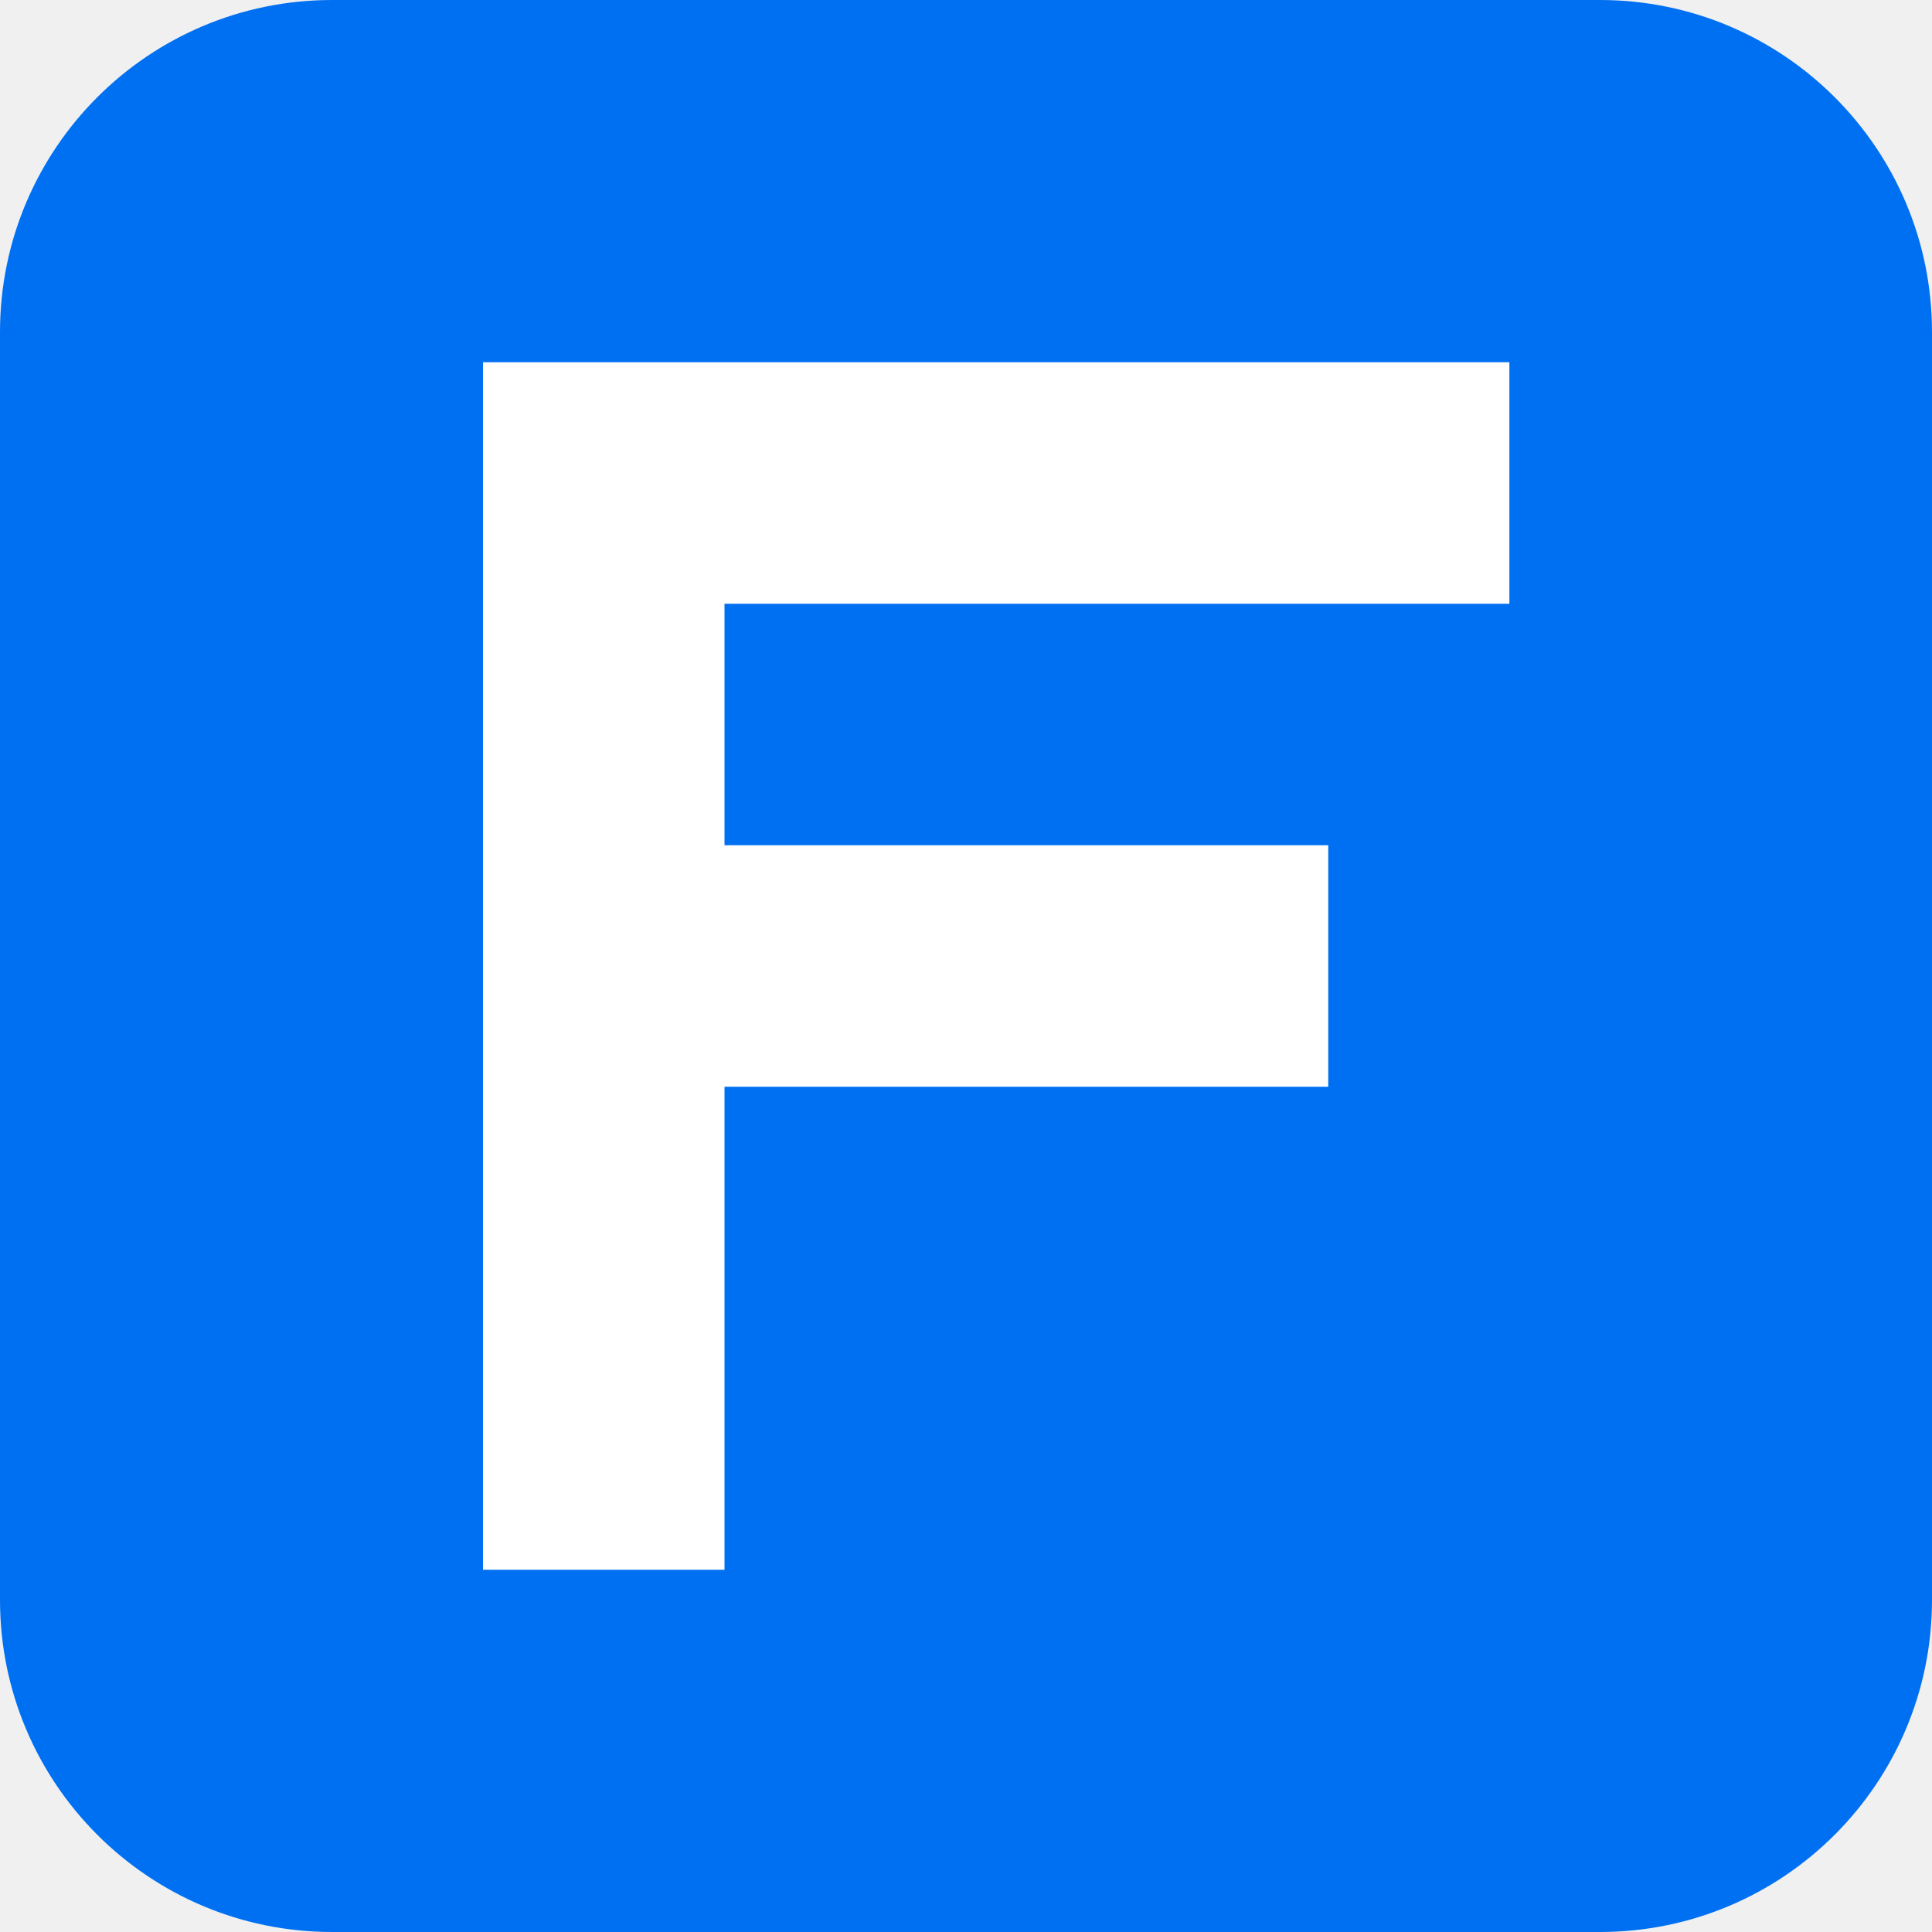
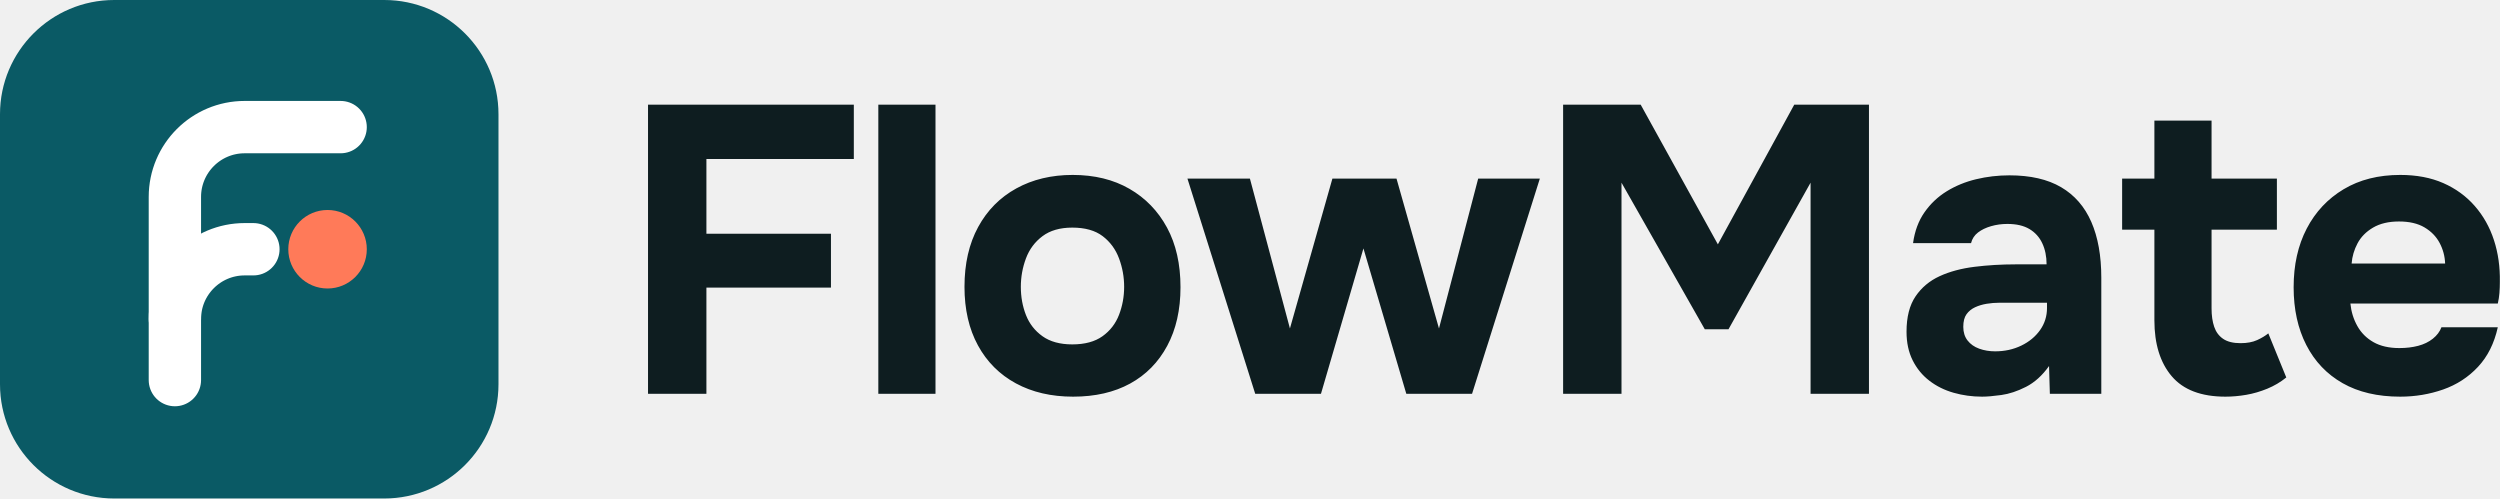
- <svg xmlns="http://www.w3.org/2000/svg" width="128" height="128" viewBox="0 0 128 128">
-   <rect width="128" height="128" rx="22" fill="#0070F2" />
-   <path d="M 32 24 H 100 V 40 H 48 V 56 H 88 V 72 H 48 V 104 H 32 Z" fill="white" />
+ <svg xmlns="http://www.w3.org/2000/svg" viewBox="0 0 240.73 48" width="240.73" height="48" role="img" aria-label="FlowMate">
+   <g transform="translate(0 0) scale(1)">
+     <rect width="48" height="48" rx="11" fill="#0a5a65" />
+     <g transform="translate(24.4 24) scale(.84) translate(-24 -24)">
+       <g fill="none" stroke="#ffffff" stroke-width="6" stroke-linecap="round" stroke-linejoin="round">
+         <path d="M15 39V18a8 8 0 0 1 8-8h11" />
+         <path d="M15 32a8 8 0 0 1 8-8h1" />
+       </g>
+       <circle cx="32.5" cy="24" r="4.5" fill="#ff7a59" />
+     </g>
+   </g>
+   <path transform="translate(59.45 37.92) scale(0.03932)" d="M75 0V-708H579V-575H218V-392H523V-260H218V0ZM639.0 0V-708H779.0V0ZM1116.0 7Q1036.0 7 976.0 -25.5Q916.0 -58 883.0 -118.5Q850.0 -179 850.0 -262Q850.0 -347 883.5 -408.5Q917.0 -470 977.0 -503.0Q1037.0 -536 1115.0 -536Q1195.0 -536 1254.0 -502.0Q1313.0 -468 1346.0 -407.0Q1379.0 -346 1379.0 -261Q1379.0 -178 1346.5 -117.5Q1314.0 -57 1255.5 -25.0Q1197.0 7 1116.0 7ZM1114.0 -121Q1160.0 -121 1188.0 -141.0Q1216.0 -161 1228.5 -193.5Q1241.0 -226 1241.0 -262Q1241.0 -298 1228.5 -331.5Q1216.0 -365 1188.5 -386.0Q1161.0 -407 1114.0 -407Q1069.0 -407 1041.0 -386.0Q1013.0 -365 1000.5 -331.5Q988.0 -298 988.0 -262Q988.0 -225 1000.5 -193.0Q1013.0 -161 1041.0 -141.0Q1069.0 -121 1114.0 -121ZM1562.0 0 1396.0 -527H1549.0L1647.0 -160L1751.0 -527H1908.0L2012.0 -160L2108.0 -527H2259.0L2093.0 0H1932.0L1827.0 -356L1723.0 0ZM2316.0 0V-708H2506.0L2695.0 -366L2882.0 -708H3065.0V0H2922.0V-517L2721.0 -158H2663.0L2459.0 -517V0ZM3342.0 7Q3306.0 7 3272.5 -2.5Q3239.0 -12 3213.0 -32.0Q3187.0 -52 3172.0 -82.0Q3157.0 -112 3157.0 -152Q3157.0 -206 3179.0 -238.5Q3201.0 -271 3238.0 -288.0Q3275.0 -305 3323.5 -311.0Q3372.0 -317 3424.0 -317H3500.0Q3500.0 -346 3489.5 -368.5Q3479.0 -391 3458.0 -403.5Q3437.0 -416 3404.0 -416Q3383.0 -416 3364.0 -410.5Q3345.0 -405 3332.0 -395.0Q3319.0 -385 3315.0 -369H3173.0Q3179.0 -413 3201.0 -444.5Q3223.0 -476 3255.5 -496.0Q3288.0 -516 3327.5 -525.5Q3367.0 -535 3409.0 -535Q3486.0 -535 3535.5 -506.0Q3585.0 -477 3609.5 -421.0Q3634.0 -365 3634.0 -284V0H3508.0L3506.0 -68Q3481.0 -33 3449.5 -17.0Q3418.0 -1 3389.0 3.0Q3360.0 7 3342.0 7ZM3374.0 -104Q3409.0 -104 3438.0 -118.0Q3467.0 -132 3484.0 -156.0Q3501.0 -180 3501.0 -210V-223H3384.0Q3369.0 -223 3353.5 -220.5Q3338.0 -218 3325.0 -212.0Q3312.0 -206 3304.0 -195.0Q3296.0 -184 3296.0 -164Q3296.0 -144 3306.5 -130.5Q3317.0 -117 3335.0 -110.5Q3353.0 -104 3374.0 -104ZM3938.0 7Q3849.0 7 3806.5 -43.0Q3764.0 -93 3764.0 -180V-402H3685.0V-527H3764.0V-669H3904.0V-527H4064.0V-402H3904.0V-209Q3904.0 -183 3910.5 -164.0Q3917.0 -145 3932.5 -134.5Q3948.0 -124 3975.0 -124Q3999.0 -124 4015.5 -131.5Q4032.0 -139 4043.0 -148L4087.0 -40Q4066.0 -23 4040.5 -12.5Q4015.0 -2 3989.0 2.5Q3963.0 7 3938.0 7ZM4366.0 7Q4283.0 7 4225.0 -26.0Q4167.0 -59 4136.0 -119.5Q4105.0 -180 4105.0 -261Q4105.0 -343 4137.0 -404.5Q4169.0 -466 4227.5 -501.0Q4286.0 -536 4366.0 -536Q4426.0 -536 4471.5 -516.0Q4517.0 -496 4548.5 -460.0Q4580.0 -424 4595.5 -376.5Q4611.0 -329 4610.0 -274Q4610.0 -260 4609.0 -247.0Q4608.0 -234 4605.0 -221H4244.0Q4247.0 -191 4261.0 -166.0Q4275.0 -141 4300.5 -126.5Q4326.0 -112 4364.0 -112Q4389.0 -112 4410.0 -117.5Q4431.0 -123 4446.0 -135.0Q4461.0 -147 4467.0 -163H4605.0Q4592.0 -104 4556.5 -66.0Q4521.0 -28 4471.0 -10.5Q4421.0 7 4366.0 7ZM4476.0 -319Q4475.0 -346 4462.5 -369.5Q4450.0 -393 4425.5 -407.5Q4401.0 -422 4363.0 -422Q4325.0 -422 4299.5 -407.0Q4274.0 -392 4261.5 -368.5Q4249.0 -345 4247.0 -319Z" fill="#0e1d20" />
</svg>
